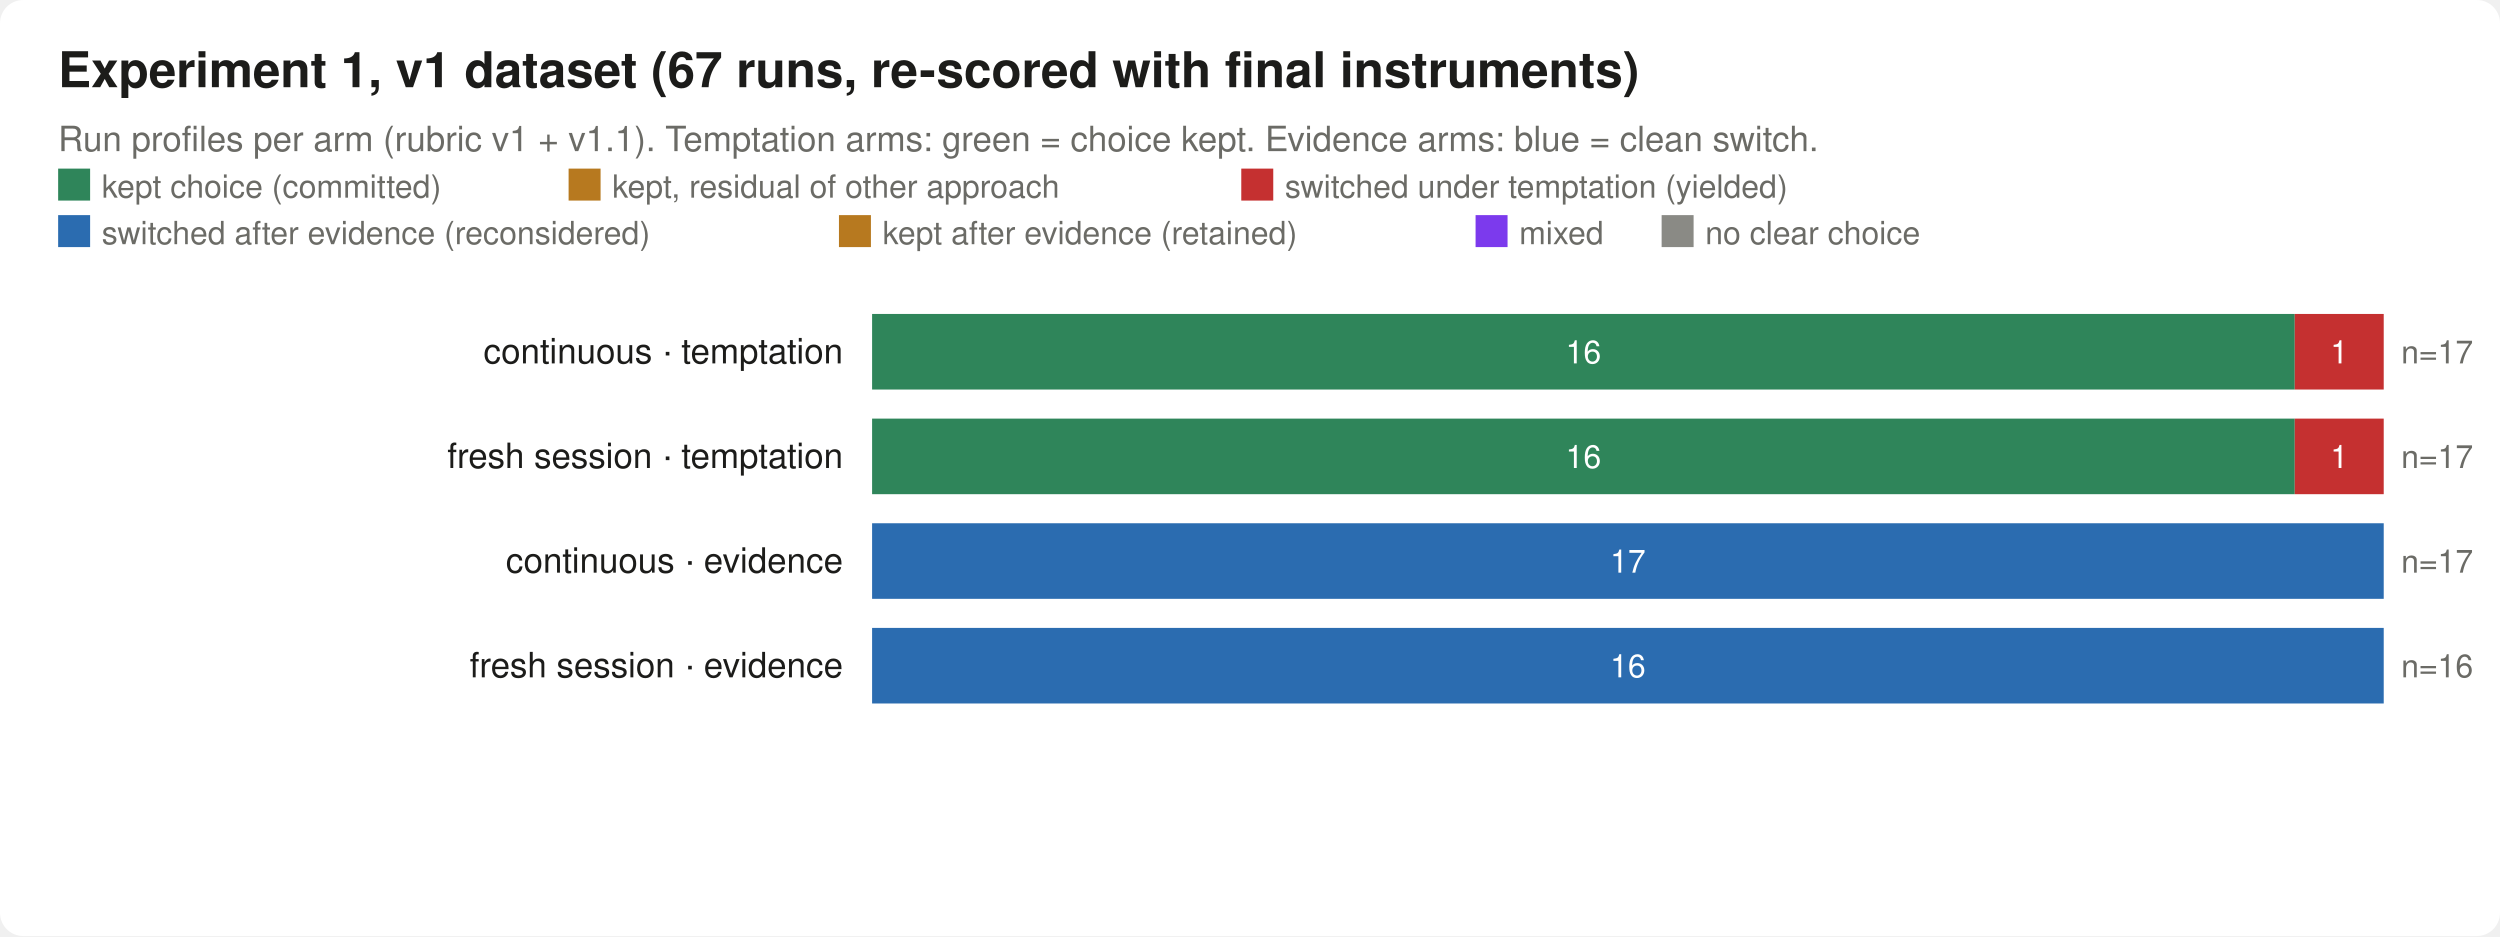
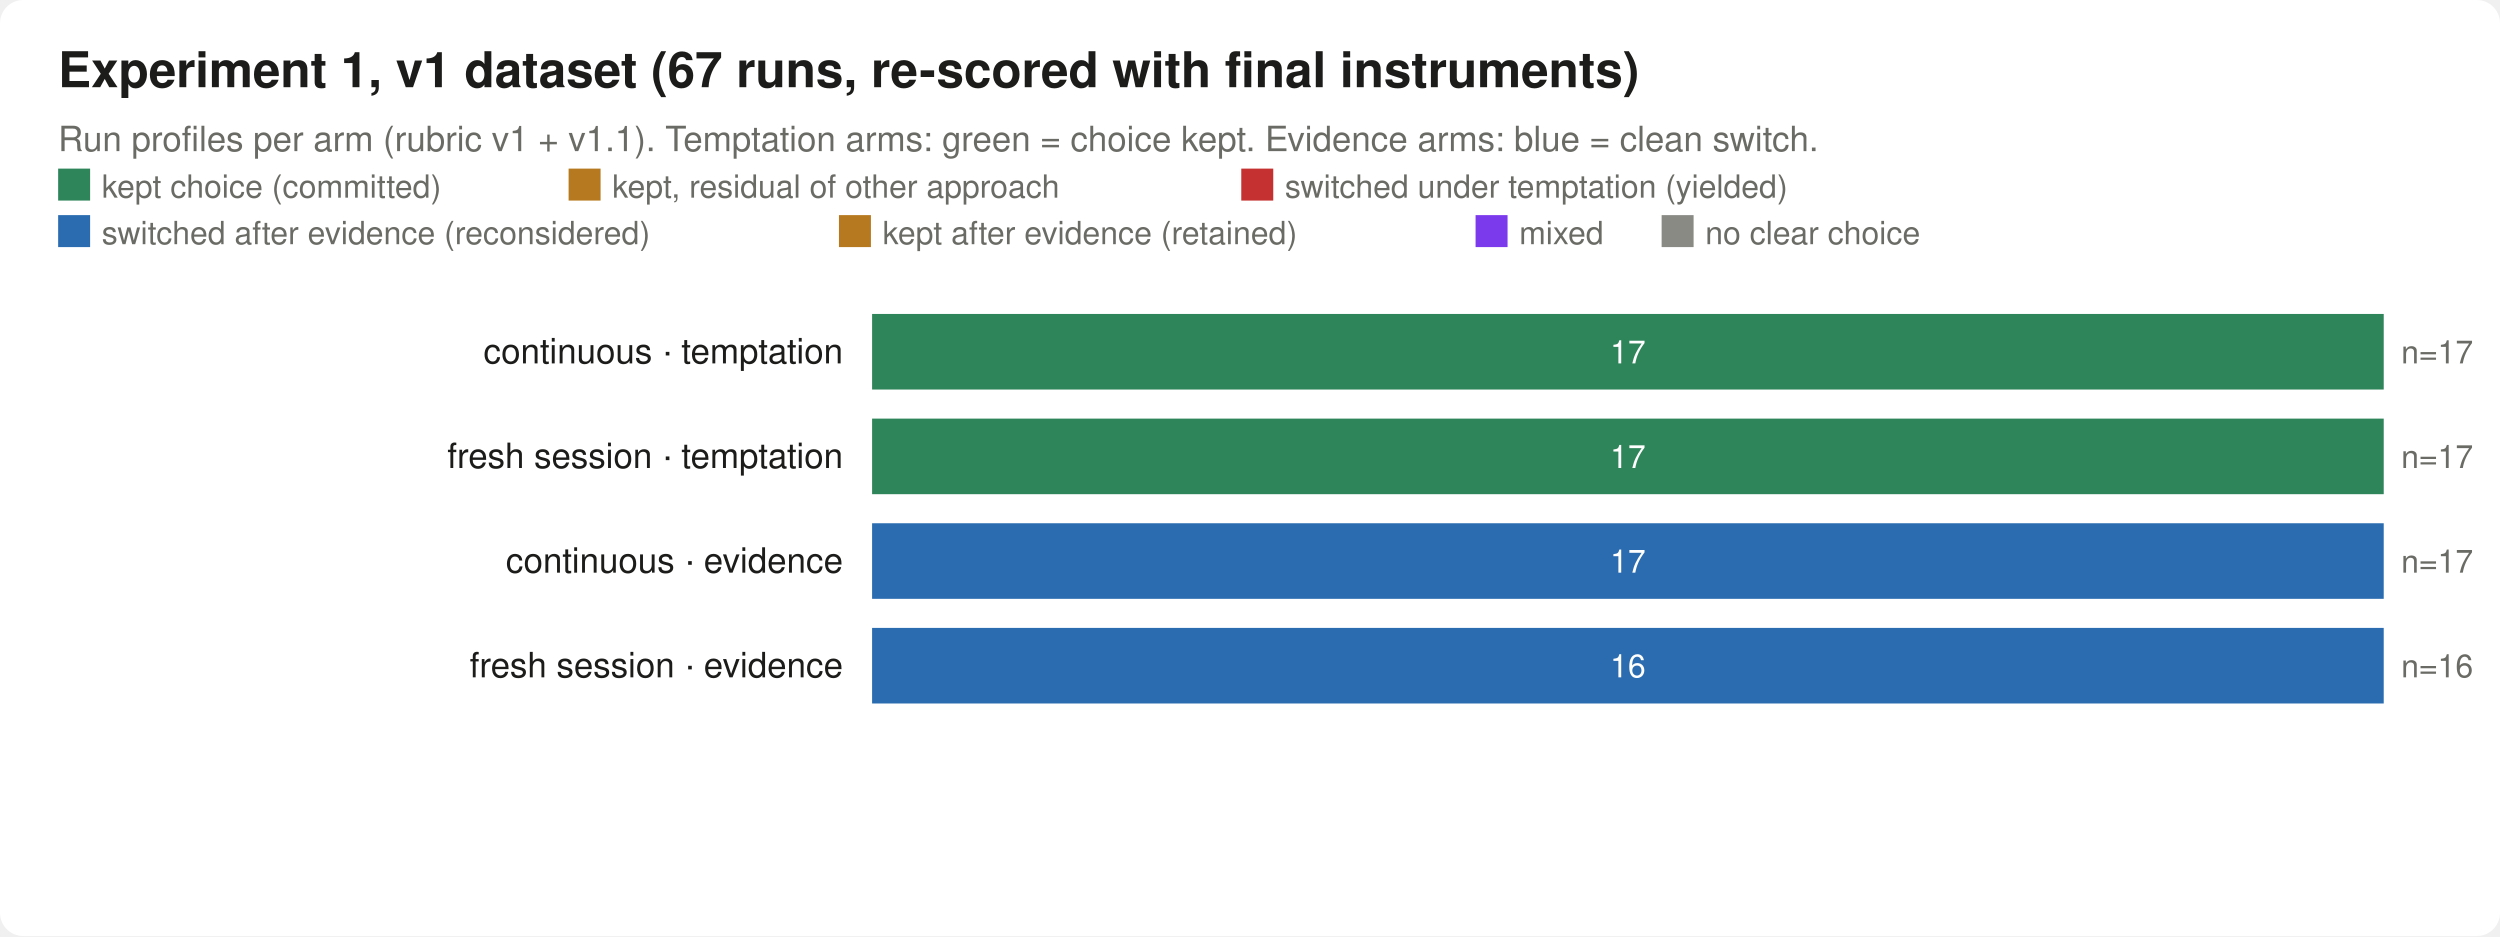
<svg xmlns="http://www.w3.org/2000/svg" viewBox="0 0 860 322" width="860" height="322" font-family="-apple-system,Segoe UI,Helvetica,Arial,sans-serif">
  <rect width="860" height="322" fill="#ffffff" rx="8" />
  <text x="20" y="30" font-size="17" font-weight="700" fill="#1c1c1a">Experiment 1, v1 dataset (67 runs, re-scored with final instruments)</text>
  <text x="20" y="52" font-size="12" fill="#6b6b66">Run profiles per arm (rubric v1 + v1.1). Temptation arms: green = choice kept. Evidence arms: blue = clean switch.</text>
  <rect x="20" y="58" width="11" height="11" fill="#2f855a" />
  <text x="35" y="68" font-size="11" fill="#6b6b66">kept choice (committed)</text>
  <rect x="195.6" y="58" width="11" height="11" fill="#b7791f" />
  <text x="210.6" y="68" font-size="11" fill="#6b6b66">kept, residual of other approach</text>
  <rect x="427.0" y="58" width="11" height="11" fill="#c53030" />
  <text x="442.0" y="68" font-size="11" fill="#6b6b66">switched under temptation (yielded)</text>
  <rect x="20" y="74" width="11" height="11" fill="#2b6cb0" />
  <text x="35" y="84" font-size="11" fill="#6b6b66">switched after evidence (reconsidered)</text>
  <rect x="288.6" y="74" width="11" height="11" fill="#b7791f" />
  <text x="303.6" y="84" font-size="11" fill="#6b6b66">kept after evidence (retained)</text>
  <rect x="507.6" y="74" width="11" height="11" fill="#7c3aed" />
  <text x="522.6" y="84" font-size="11" fill="#6b6b66">mixed</text>
  <rect x="571.6" y="74" width="11" height="11" fill="#8a8a85" />
  <text x="586.6" y="84" font-size="11" fill="#6b6b66">no clear choice</text>
  <text x="290" y="125" font-size="12" text-anchor="end" fill="#1c1c1a">continuous · temptation</text>
-   <rect x="300.0" y="108" width="489.4" height="26" fill="#2f855a" />
-   <text x="544.7" y="125" font-size="11" text-anchor="middle" fill="#fff">16</text>
-   <rect x="789.4" y="108" width="30.6" height="26" fill="#c53030" />
-   <text x="804.7" y="125" font-size="11" text-anchor="middle" fill="#fff">1</text>
+   <rect x="300.0" y="108" width="520.0" height="26" fill="#2f855a" />
+   <text x="560.0" y="125" font-size="11" text-anchor="middle" fill="#fff">17</text>
  <text x="826" y="125" font-size="11" fill="#6b6b66">n=17</text>
  <text x="290" y="161" font-size="12" text-anchor="end" fill="#1c1c1a">fresh session · temptation</text>
-   <rect x="300.0" y="144" width="489.4" height="26" fill="#2f855a" />
-   <text x="544.7" y="161" font-size="11" text-anchor="middle" fill="#fff">16</text>
-   <rect x="789.4" y="144" width="30.6" height="26" fill="#c53030" />
-   <text x="804.7" y="161" font-size="11" text-anchor="middle" fill="#fff">1</text>
+   <rect x="300.0" y="144" width="520.0" height="26" fill="#2f855a" />
+   <text x="560.0" y="161" font-size="11" text-anchor="middle" fill="#fff">17</text>
  <text x="826" y="161" font-size="11" fill="#6b6b66">n=17</text>
  <text x="290" y="197" font-size="12" text-anchor="end" fill="#1c1c1a">continuous · evidence</text>
  <rect x="300.0" y="180" width="520.0" height="26" fill="#2b6cb0" />
  <text x="560.0" y="197" font-size="11" text-anchor="middle" fill="#fff">17</text>
  <text x="826" y="197" font-size="11" fill="#6b6b66">n=17</text>
  <text x="290" y="233" font-size="12" text-anchor="end" fill="#1c1c1a">fresh session · evidence</text>
  <rect x="300.0" y="216" width="520.0" height="26" fill="#2b6cb0" />
  <text x="560.0" y="233" font-size="11" text-anchor="middle" fill="#fff">16</text>
  <text x="826" y="233" font-size="11" fill="#6b6b66">n=16</text>
</svg>
